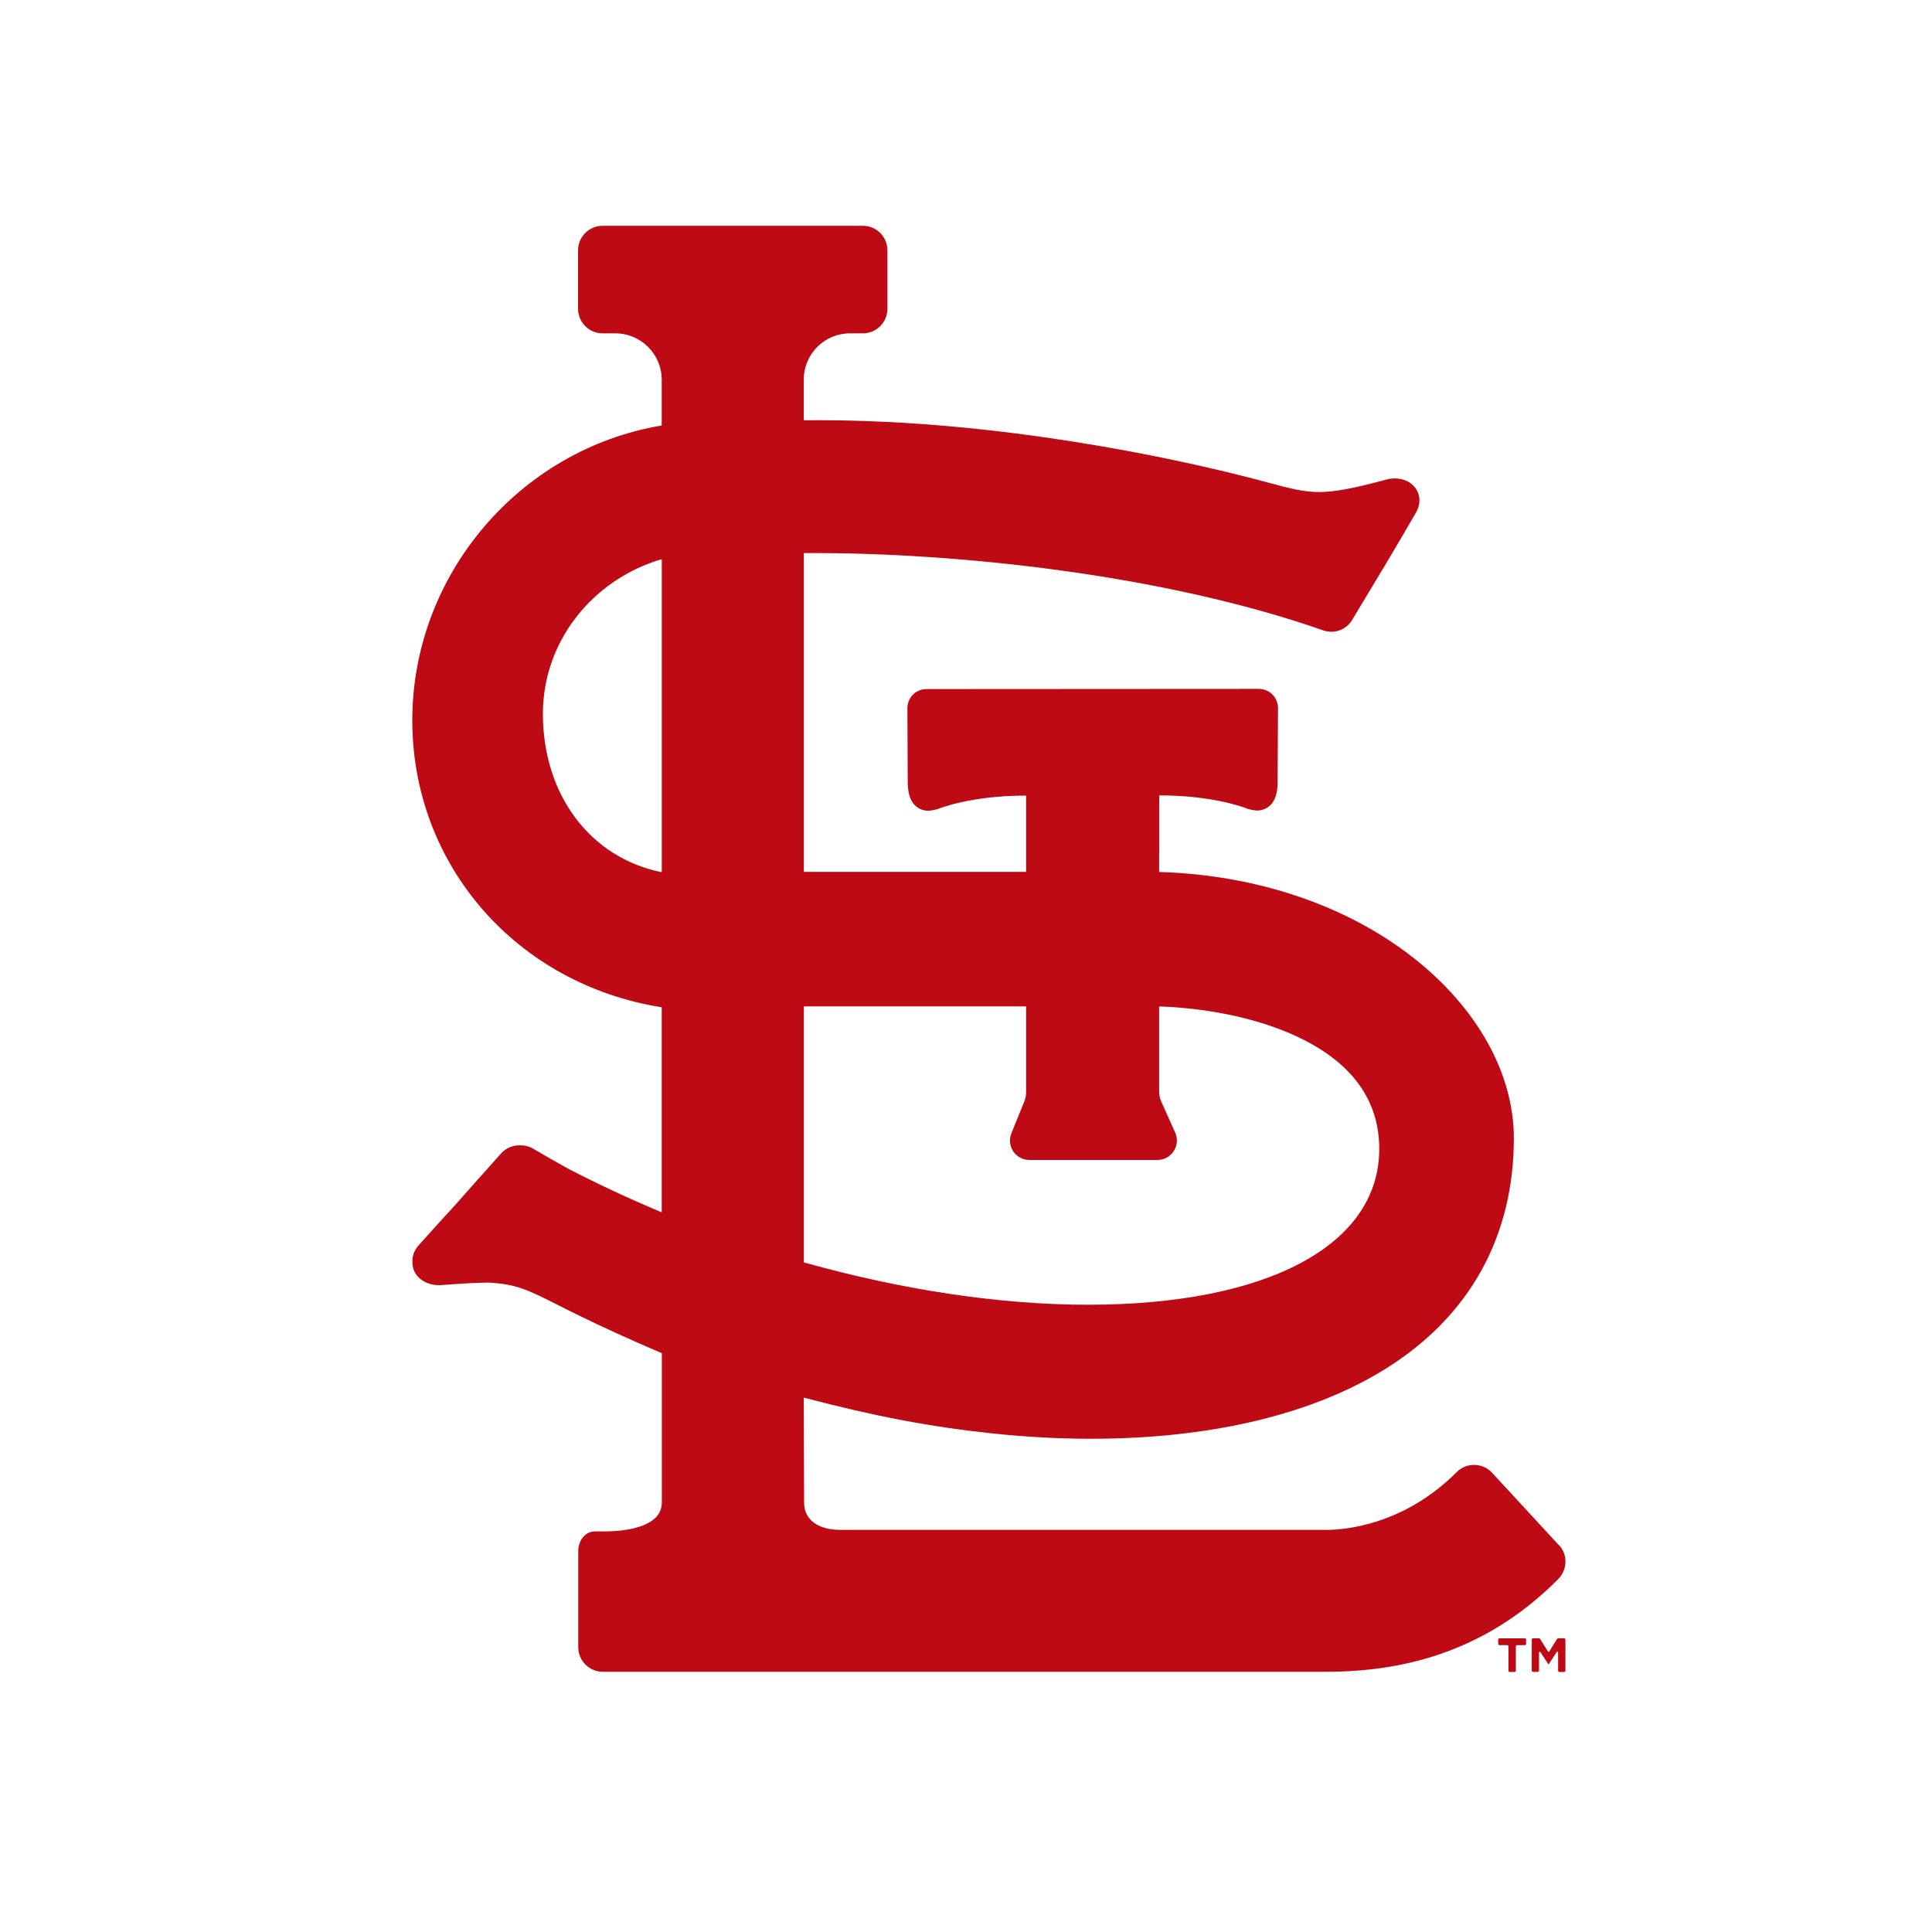
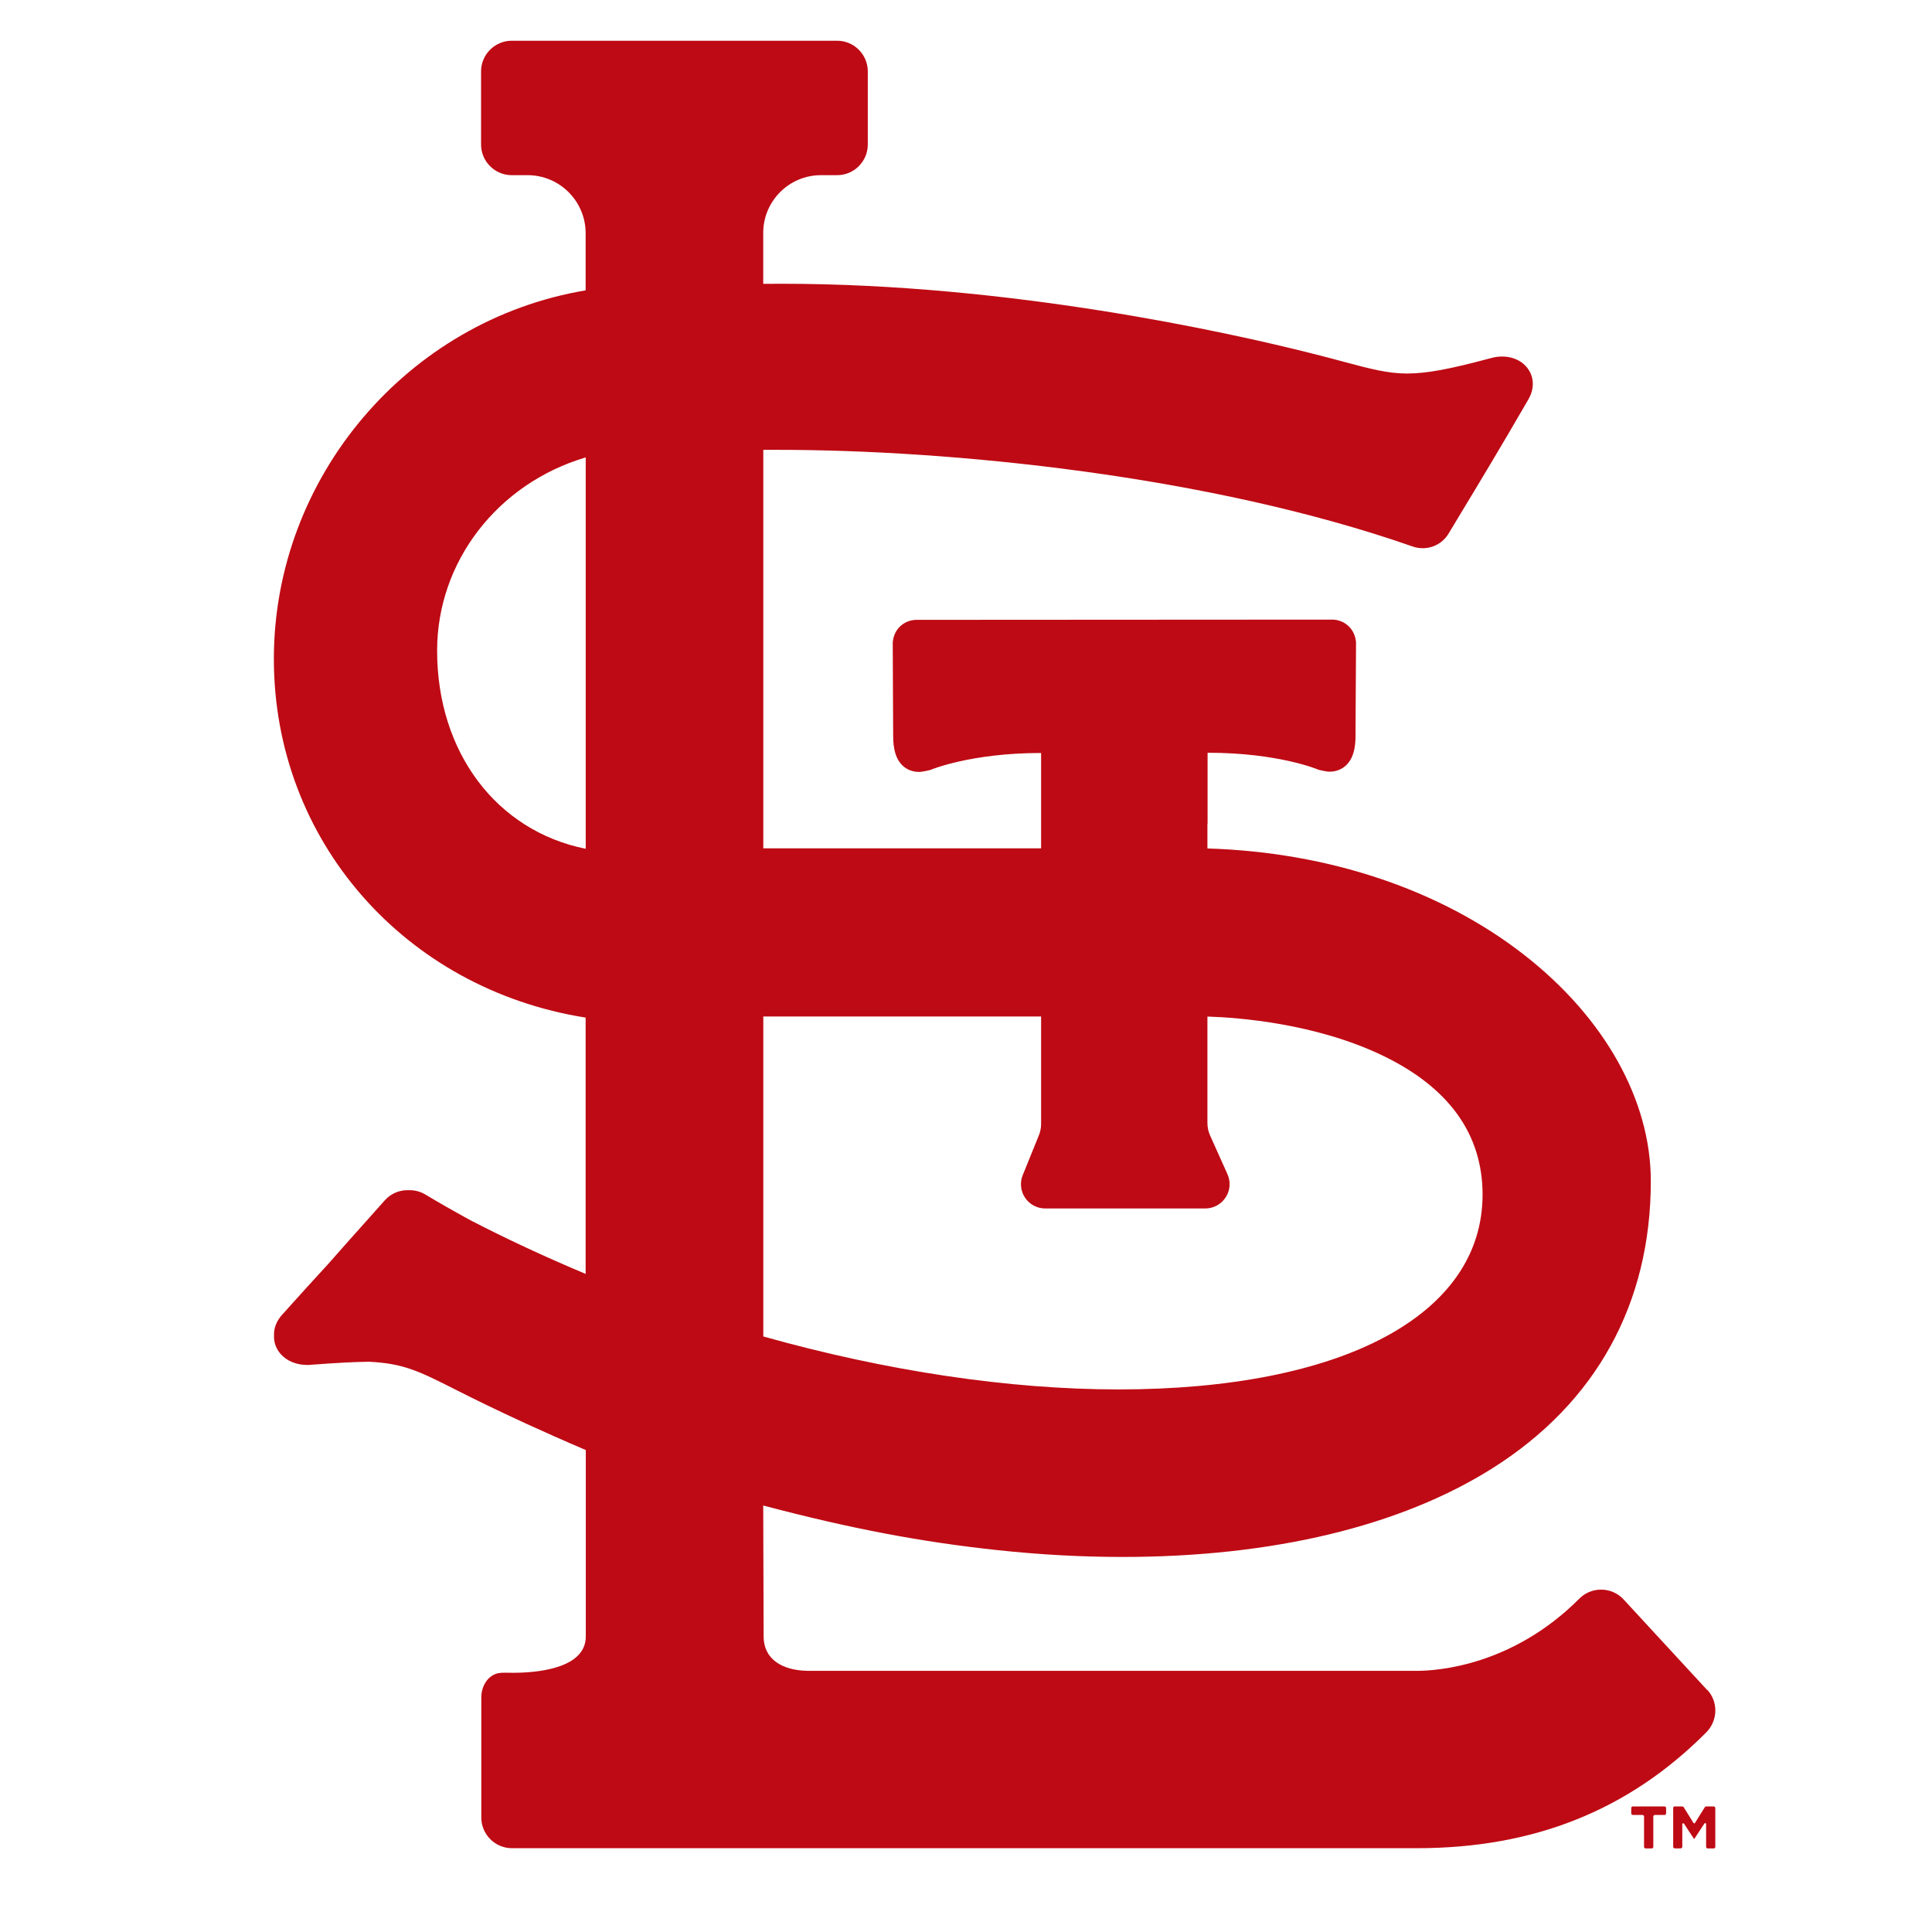
- <svg xmlns="http://www.w3.org/2000/svg" viewBox="0 0 300 300">
+ <svg xmlns="http://www.w3.org/2000/svg" viewBox="30 30 240 240">
  <path fill="#be0a14" d="M238.05 254.4h.93c.07 0 .13.04.17.09l1.22 1.96c.04.07.15.07.19 0l1.22-1.96c.04-.06.1-.09.17-.09h.93c.11 0 .2.09.2.2v4.82a.2.2 0 0 1-.2.2h-.74a.2.2 0 0 1-.2-.2v-2.84c0-.11-.14-.15-.21-.06l-1.26 1.92h-.03l-1.25-1.9c-.06-.09-.21-.05-.21.06v2.81a.2.2 0 0 1-.2.2h-.73a.2.2 0 0 1-.2-.2v-4.82c0-.11.09-.2.2-.2Zm-5.21 1.06a.2.2 0 0 1-.2-.2v-.66c0-.11.09-.2.2-.2h3.93c.11 0 .2.09.2.2v.66a.2.2 0 0 1-.2.2h-1.19a.2.2 0 0 0-.2.2v3.76a.2.2 0 0 1-.2.2h-.75a.2.2 0 0 1-.2-.2v-3.76a.2.2 0 0 0-.2-.2Zm9.24-15.55c1.39 1.5 1.33 3.83-.13 5.3-9.64 9.68-21.4 14.38-35.96 14.38H93.6c-2.1 0-3.81-1.71-3.81-3.81v-14.95c0-1.36.81-2.74 2.15-2.99.44-.08 1.1-.04 1.81-.04 2.71 0 9.02-.44 9.02-4.51v-23.16c-5.5-2.35-9.79-4.36-12.48-5.67-1.39-.67-2.58-1.27-3.65-1.81-4.59-2.32-6.49-3.28-10.81-3.49-1.8.02-4.07.14-7.24.38-.15.02-.29.02-.43.02-1.3 0-2.48-.47-3.24-1.3-.61-.66-.92-1.49-.88-2.36-.04-.9.31-1.8.98-2.55 2.13-2.38 4.01-4.44 5.7-6.28 1.9-2.16 3.56-4.02 5.03-5.66l2.06-2.31c.71-.79 1.72-1.25 2.79-1.25h.3c.69 0 1.36.19 1.94.54 1.62.97 3.4 1.99 5.61 3.2 4.44 2.3 9.25 4.54 14.3 6.66v-31.84c-22.49-3.56-38.73-22.03-38.73-44.56s16.59-42.07 38.73-45.78v-7.1c0-3.98-3.24-7.21-7.21-7.21h-1.97c-2.1 0-3.81-1.71-3.81-3.81v-9.08c0-2.1 1.71-3.81 3.81-3.81h40.42c2.1 0 3.81 1.71 3.81 3.81v9.08c0 2.1-1.71 3.81-3.81 3.81h-2.01c-3.96 0-7.17 3.22-7.17 7.17v6.33c.78-.01 1.57-.01 2.36-.01 28.29 0 55.36 6.03 65.69 8.63 1.5.37 2.8.72 3.95 1.03 3.47.93 5.6 1.49 7.99 1.49s5.22-.52 10.43-1.92c.46-.13.92-.19 1.37-.19 1.47 0 2.74.67 3.38 1.79.61 1.06.57 2.34-.11 3.52-3.52 6.08-6.17 10.47-8.3 13.99l-1.62 2.69a3.73 3.73 0 0 1-3.21 1.82c-.42 0-.84-.07-1.25-.21-25.31-8.85-57.37-12.01-78.93-12.01h-1.74v49.5h34.51v-11.84h-.07c-8.65 0-13.63 2.08-13.63 2.08l-.07.03s-.97.24-1.38.24c-.83 0-1.57-.29-2.12-.85-1.13-1.14-1.11-2.98-1.11-4.08l-.05-11.08v-.07c.15-1.85 1.6-2.81 2.95-2.81l51.64-.03c1.35 0 2.8.97 2.96 2.81v.07l-.06 11.08c.01 1.1.02 2.94-1.11 4.08-.55.55-1.29.85-2.12.85-.41 0-1.38-.24-1.38-.24l-.07-.03c-.05-.03-4.98-2.08-13.63-2.08h-.07v8.81h-.02v3.08c15.06.45 29.02 5.14 39.4 13.26 9.96 7.79 15.68 18.02 15.68 28.06 0 15.22-6.8 27.55-19.67 35.67-11.43 7.21-27.32 11.02-45.97 11.02-5.02 0-10.21-.28-15.45-.84-9.49-1.01-18.31-2.68-29.17-5.55l.05 16.28c0 2.75 2.23 4.23 5.56 4.26h75.55c2.64 0 11.91-.65 20.21-8.96.73-.73 1.66-1.13 2.72-1.13s2.07.44 2.79 1.22l10.38 11.25Zm-117.26-43.89c15.34 4.31 30.58 6.58 44.12 6.58 27.9 0 45.23-9.27 45.23-24.2 0-7.53-4.21-13.36-12.51-17.32-8.28-3.95-17.79-4.68-21.67-4.8v13.21c0 .54.11 1.07.33 1.56l2.16 4.81c.42.94.34 2.02-.22 2.88s-1.51 1.38-2.54 1.38h-19.88a3.011 3.011 0 0 1-2.79-4.15l2-4.93c.19-.45.28-.94.28-1.43v-13.34h-34.51Zm-22.06-60.58V86.82c-10.93 3.24-18.46 12.94-18.46 24 0 12.63 7.37 22.39 18.46 24.62" />
</svg>
